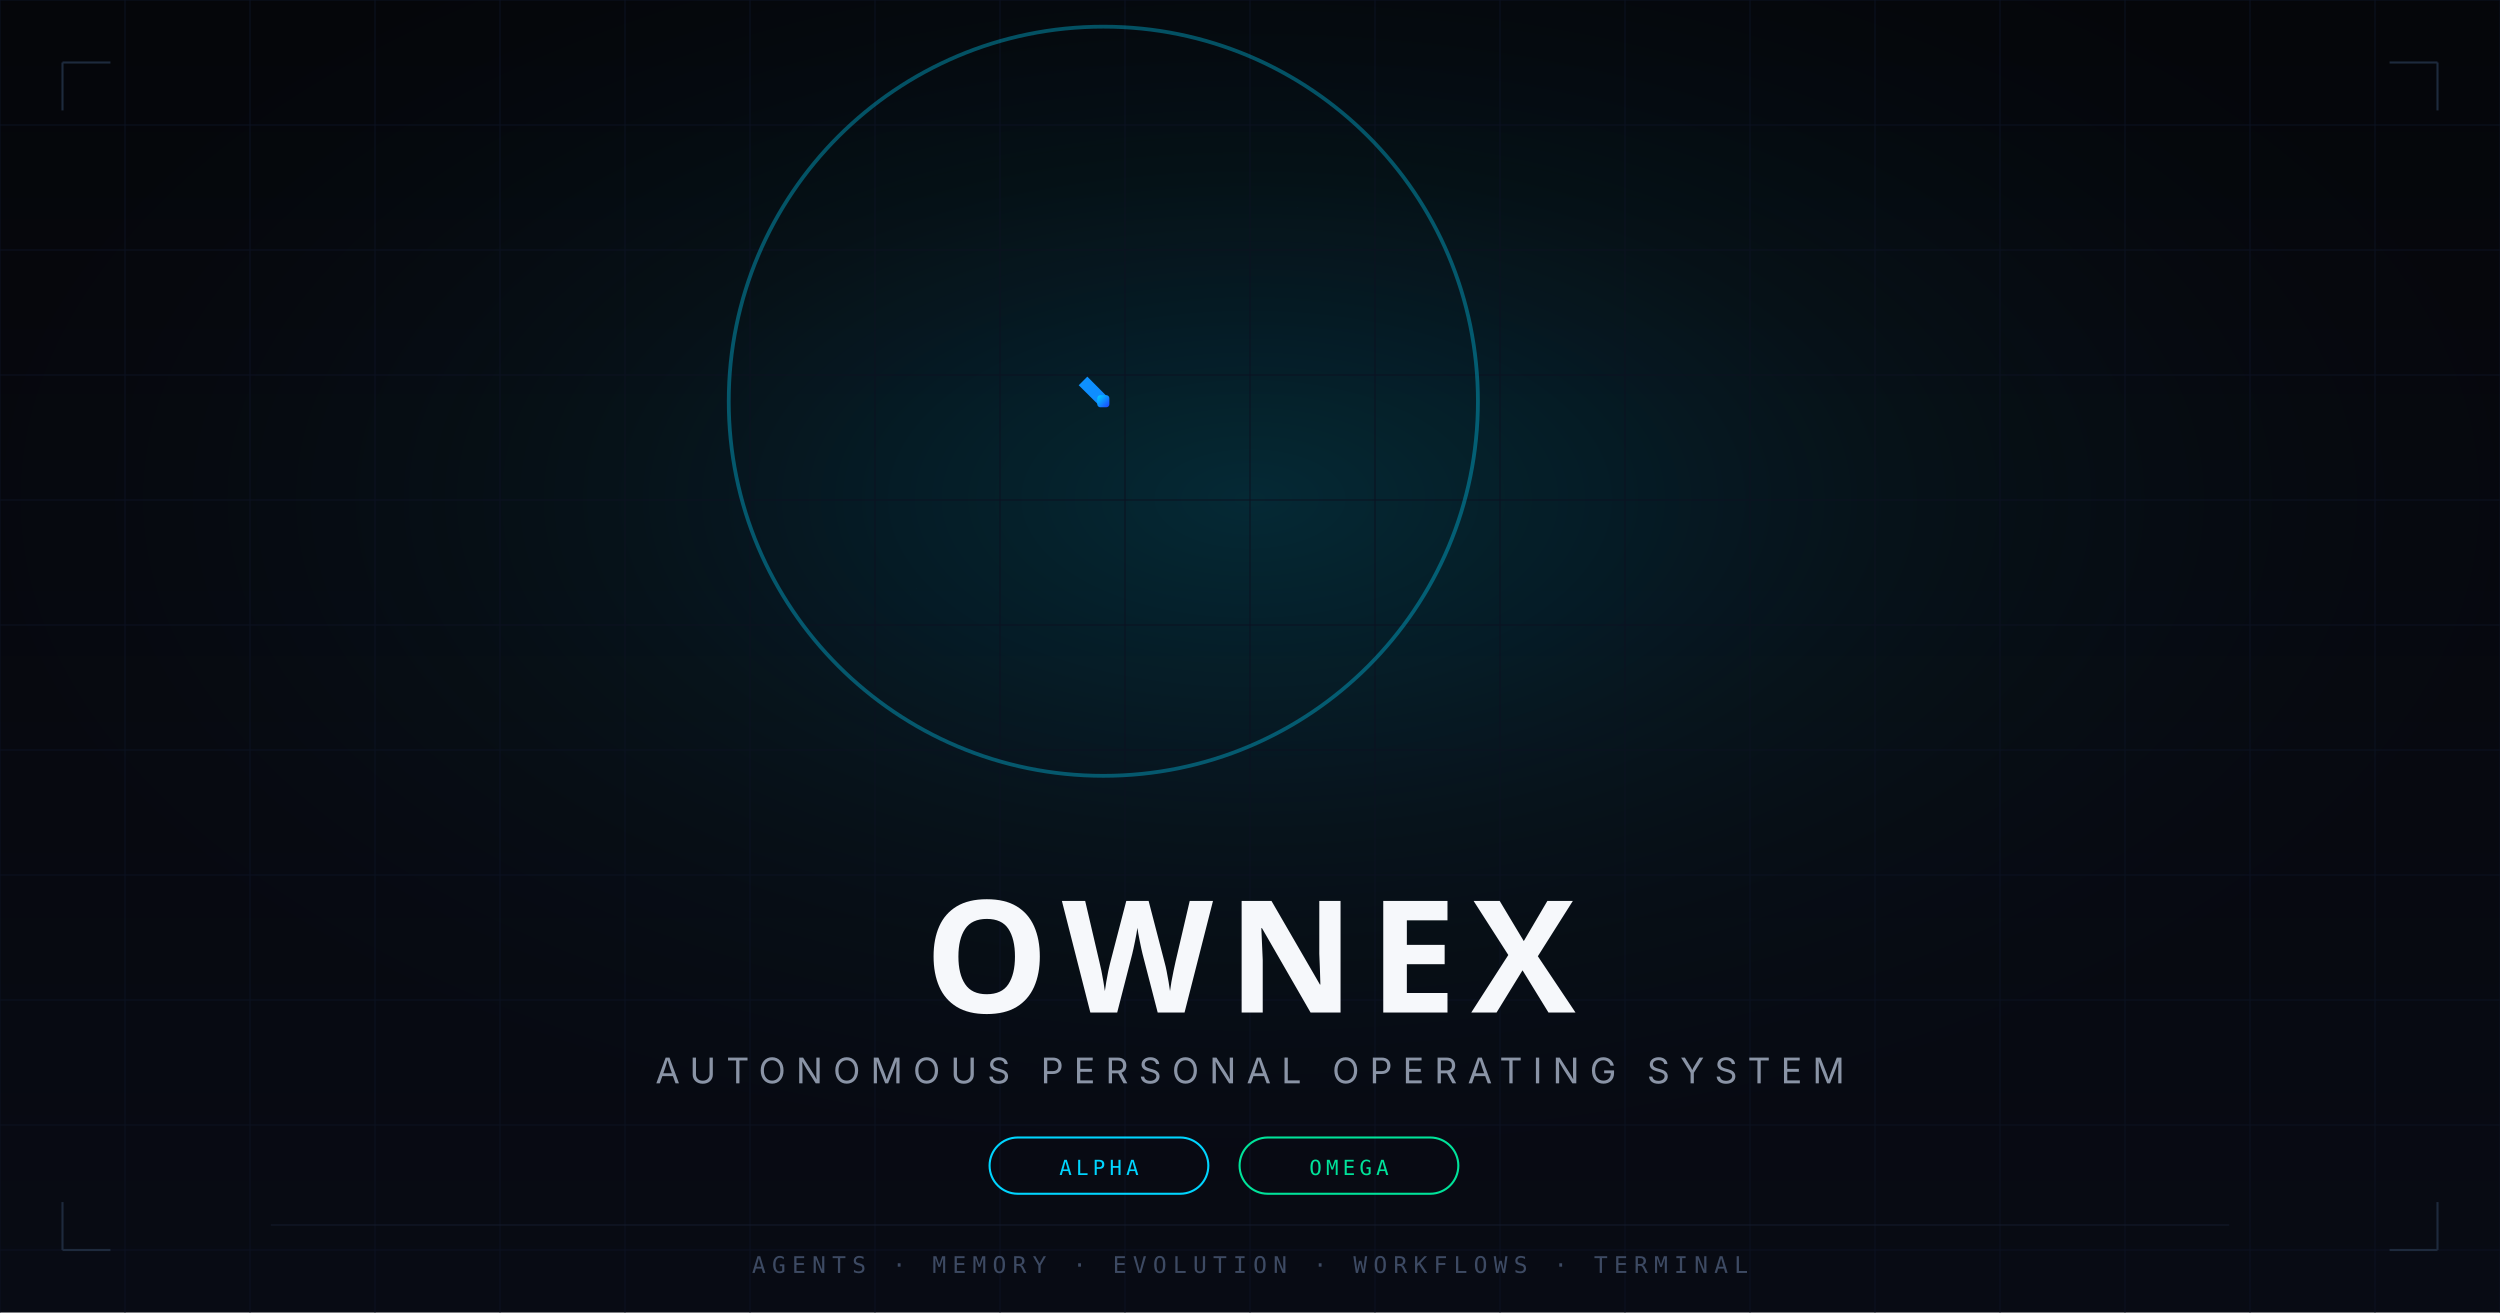
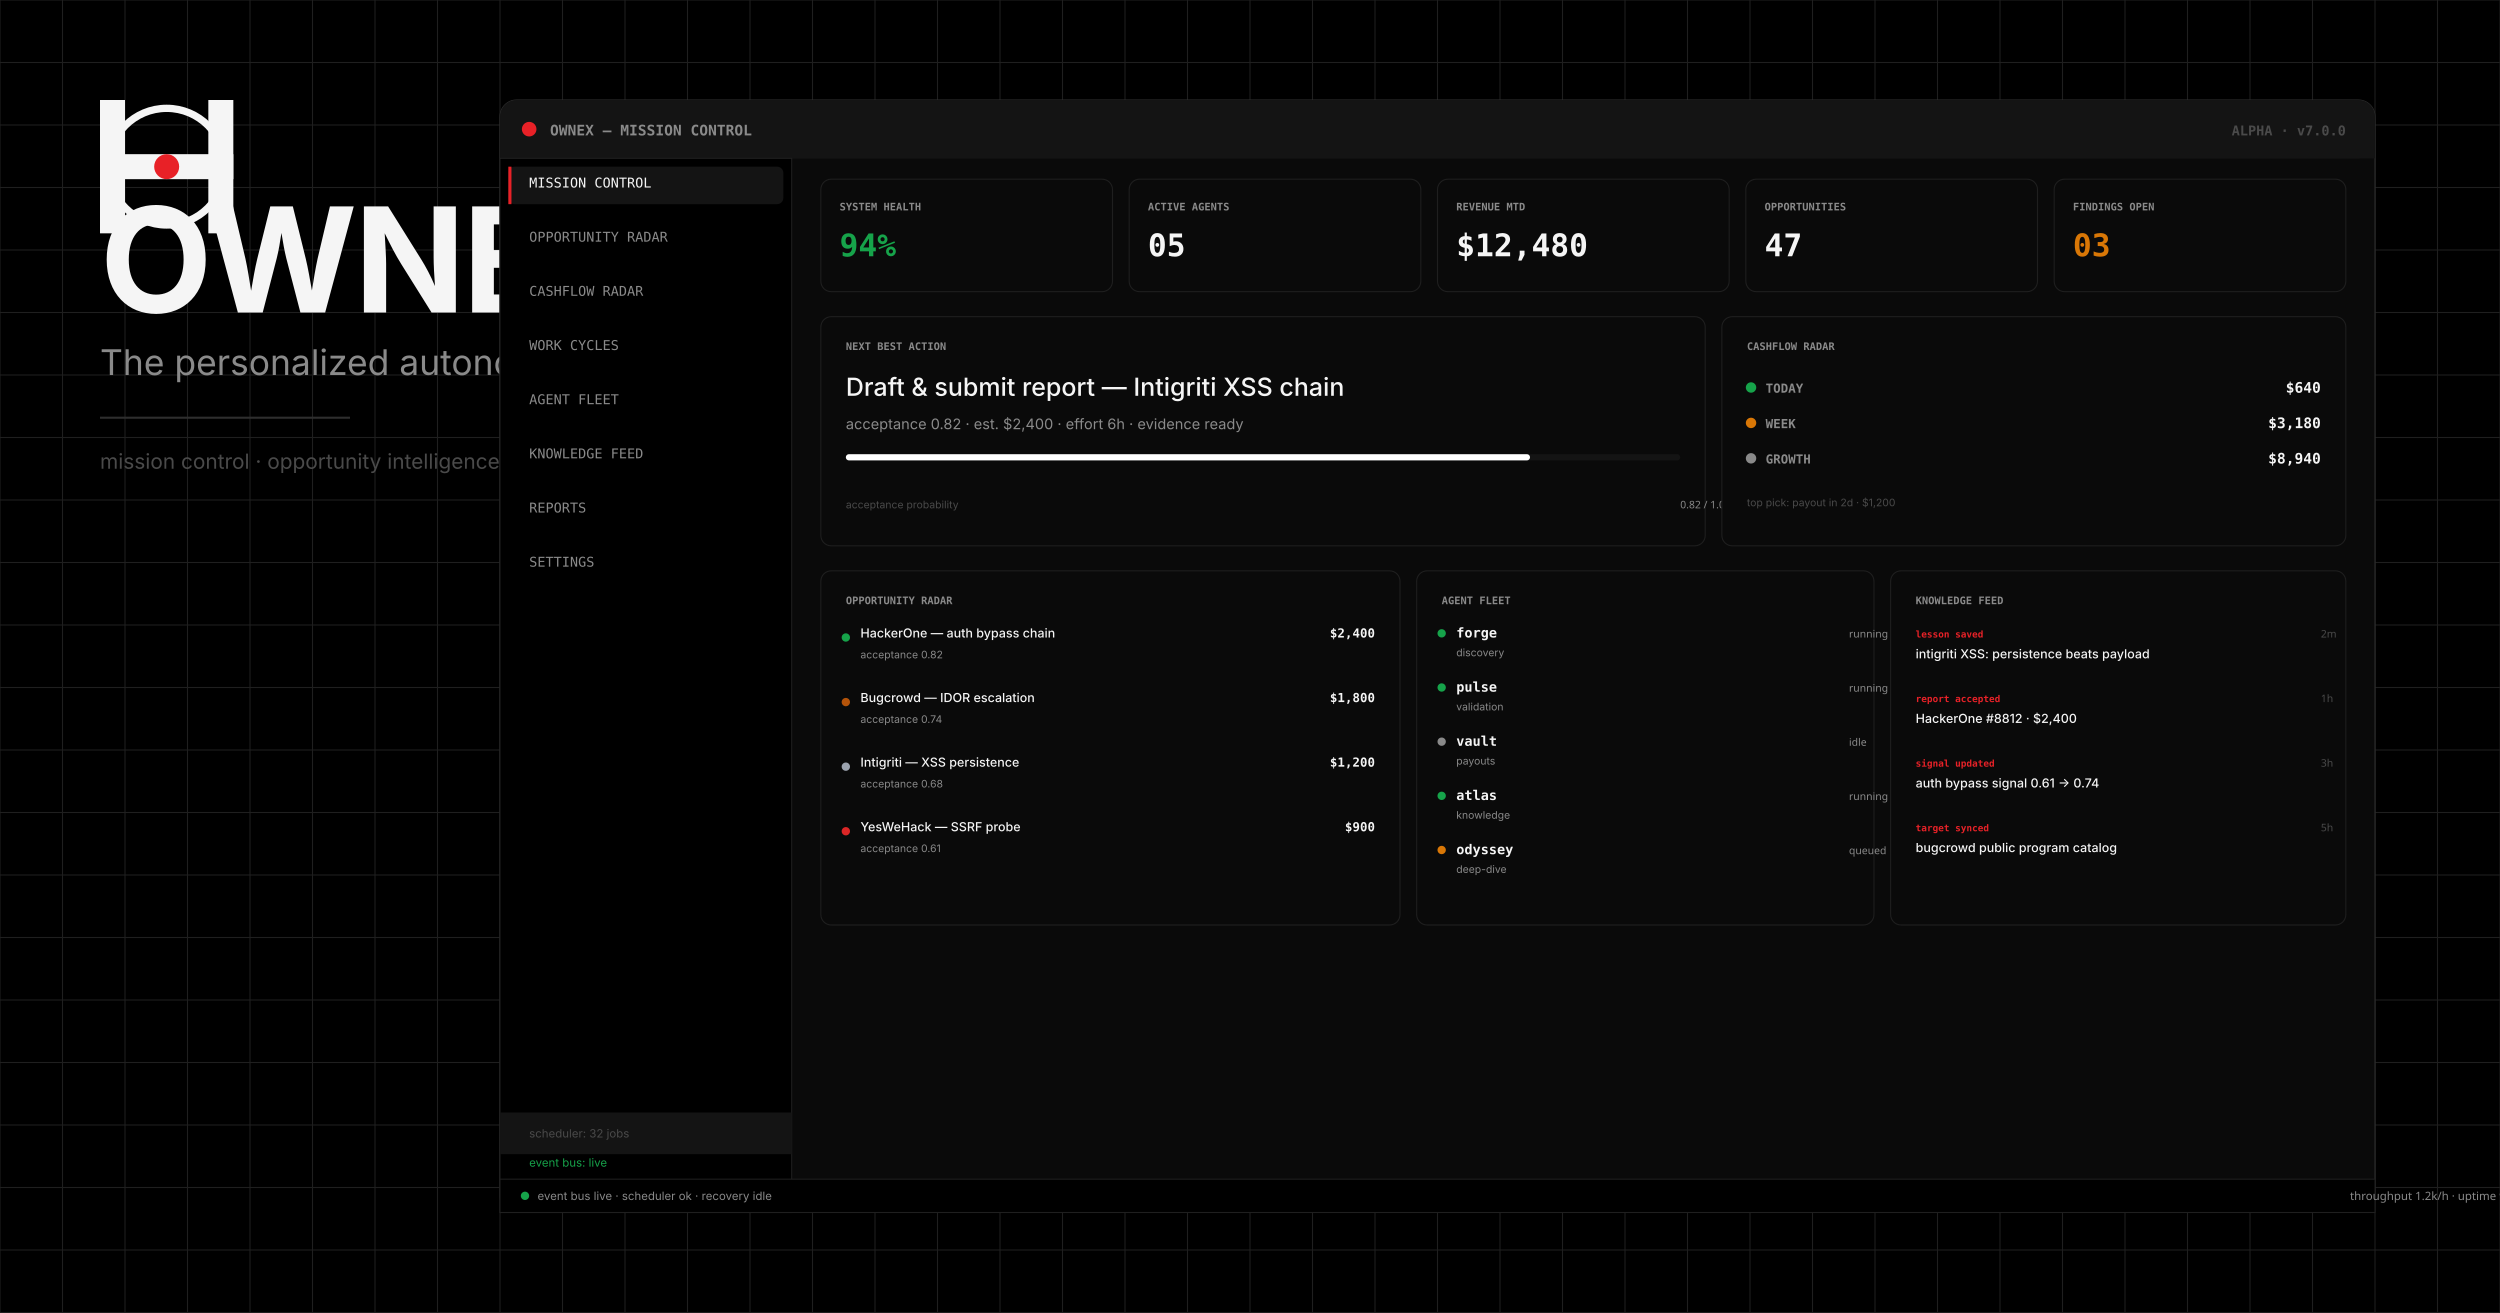
- <svg xmlns="http://www.w3.org/2000/svg" viewBox="0 0 2400 1260" width="2400" height="1260">
-   <defs>
-     <radialGradient id="glow" cx="50%" cy="38%" r="55%">
-       <stop offset="0%" stop-color="#00D5FF" stop-opacity="0.16" />
-       <stop offset="45%" stop-color="#00D5FF" stop-opacity="0.05" />
-       <stop offset="100%" stop-color="#05060A" stop-opacity="0" />
-     </radialGradient>
-     <linearGradient id="sky" x1="0%" y1="0%" x2="0%" y2="100%">
-       <stop offset="0%" stop-color="#05060A" />
-       <stop offset="100%" stop-color="#080B14" />
-     </linearGradient>
-   </defs>
-   <rect width="2400" height="1260" fill="url(#sky)" />
-   <rect width="2400" height="1260" fill="url(#glow)" />
-   <line x1="0" y1="0" x2="0" y2="1260" stroke="#0C1220" stroke-width="1" />
-   <line x1="120" y1="0" x2="120" y2="1260" stroke="#0C1220" stroke-width="1" />
-   <line x1="240" y1="0" x2="240" y2="1260" stroke="#0C1220" stroke-width="1" />
-   <line x1="360" y1="0" x2="360" y2="1260" stroke="#0C1220" stroke-width="1" />
-   <line x1="480" y1="0" x2="480" y2="1260" stroke="#0C1220" stroke-width="1" />
-   <line x1="600" y1="0" x2="600" y2="1260" stroke="#0C1220" stroke-width="1" />
-   <line x1="720" y1="0" x2="720" y2="1260" stroke="#0C1220" stroke-width="1" />
-   <line x1="840" y1="0" x2="840" y2="1260" stroke="#0C1220" stroke-width="1" />
-   <line x1="960" y1="0" x2="960" y2="1260" stroke="#0C1220" stroke-width="1" />
-   <line x1="1080" y1="0" x2="1080" y2="1260" stroke="#0C1220" stroke-width="1" />
-   <line x1="1200" y1="0" x2="1200" y2="1260" stroke="#0C1220" stroke-width="1" />
-   <line x1="1320" y1="0" x2="1320" y2="1260" stroke="#0C1220" stroke-width="1" />
-   <line x1="1440" y1="0" x2="1440" y2="1260" stroke="#0C1220" stroke-width="1" />
-   <line x1="1560" y1="0" x2="1560" y2="1260" stroke="#0C1220" stroke-width="1" />
-   <line x1="1680" y1="0" x2="1680" y2="1260" stroke="#0C1220" stroke-width="1" />
-   <line x1="1800" y1="0" x2="1800" y2="1260" stroke="#0C1220" stroke-width="1" />
-   <line x1="1920" y1="0" x2="1920" y2="1260" stroke="#0C1220" stroke-width="1" />
-   <line x1="2040" y1="0" x2="2040" y2="1260" stroke="#0C1220" stroke-width="1" />
-   <line x1="2160" y1="0" x2="2160" y2="1260" stroke="#0C1220" stroke-width="1" />
-   <line x1="2280" y1="0" x2="2280" y2="1260" stroke="#0C1220" stroke-width="1" />
-   <line x1="2400" y1="0" x2="2400" y2="1260" stroke="#0C1220" stroke-width="1" />
-   <line x1="0" y1="0" x2="2400" y2="0" stroke="#0C1220" stroke-width="1" />
-   <line x1="0" y1="120" x2="2400" y2="120" stroke="#0C1220" stroke-width="1" />
-   <line x1="0" y1="240" x2="2400" y2="240" stroke="#0C1220" stroke-width="1" />
-   <line x1="0" y1="360" x2="2400" y2="360" stroke="#0C1220" stroke-width="1" />
-   <line x1="0" y1="480" x2="2400" y2="480" stroke="#0C1220" stroke-width="1" />
-   <line x1="0" y1="600" x2="2400" y2="600" stroke="#0C1220" stroke-width="1" />
-   <line x1="0" y1="720" x2="2400" y2="720" stroke="#0C1220" stroke-width="1" />
-   <line x1="0" y1="840" x2="2400" y2="840" stroke="#0C1220" stroke-width="1" />
-   <line x1="0" y1="960" x2="2400" y2="960" stroke="#0C1220" stroke-width="1" />
-   <line x1="0" y1="1080" x2="2400" y2="1080" stroke="#0C1220" stroke-width="1" />
-   <line x1="0" y1="1200" x2="2400" y2="1200" stroke="#0C1220" stroke-width="1" />
-   <line x1="60" y1="60" x2="106" y2="60" stroke="#1E2A3D" stroke-width="2" />
-   <line x1="60" y1="60" x2="60" y2="106" stroke="#1E2A3D" stroke-width="2" />
-   <line x1="2340" y1="60" x2="2294" y2="60" stroke="#1E2A3D" stroke-width="2" />
-   <line x1="2340" y1="60" x2="2340" y2="106" stroke="#1E2A3D" stroke-width="2" />
-   <line x1="60" y1="1200" x2="106" y2="1200" stroke="#1E2A3D" stroke-width="2" />
-   <line x1="60" y1="1200" x2="60" y2="1154" stroke="#1E2A3D" stroke-width="2" />
-   <line x1="2340" y1="1200" x2="2294" y2="1200" stroke="#1E2A3D" stroke-width="2" />
-   <line x1="2340" y1="1200" x2="2340" y2="1154" stroke="#1E2A3D" stroke-width="2" />
-   <text x="1200" y="972" text-anchor="middle" font-family="Space Grotesk, sans-serif" font-weight="700" font-size="150" fill="#F6F8FB" letter-spacing="14">OWNEX</text>
-   <text x="1200" y="1040" text-anchor="middle" font-family="Inter, sans-serif" font-size="34" fill="#8A94A6" letter-spacing="10">AUTONOMOUS PERSONAL OPERATING SYSTEM</text>
-   <g>
-     <rect x="950" y="1092" width="210" height="54" rx="27" fill="none" stroke="#00D5FF" stroke-width="2" />
-     <text x="1055" y="1128" text-anchor="middle" font-family="JetBrains Mono, monospace" font-size="20" fill="#00D5FF" letter-spacing="4">ALPHA</text>
-     <rect x="1190" y="1092" width="210" height="54" rx="27" fill="none" stroke="#00E39A" stroke-width="2" />
-     <text x="1295" y="1128" text-anchor="middle" font-family="JetBrains Mono, monospace" font-size="20" fill="#00E39A" letter-spacing="4">OMEGA</text>
+ <svg xmlns="http://www.w3.org/2000/svg" width="2400" height="1260" viewBox="0 0 2400 1260">
+   <rect x="0" y="0" width="2400" height="1260" rx="0" fill="#000000" />
+   <line x1="0" y1="0" x2="0" y2="1260" stroke="#1f1f1f" stroke-width="1" />
+   <line x1="60" y1="0" x2="60" y2="1260" stroke="#1f1f1f" stroke-width="1" />
+   <line x1="120" y1="0" x2="120" y2="1260" stroke="#1f1f1f" stroke-width="1" />
+   <line x1="180" y1="0" x2="180" y2="1260" stroke="#1f1f1f" stroke-width="1" />
+   <line x1="240" y1="0" x2="240" y2="1260" stroke="#1f1f1f" stroke-width="1" />
+   <line x1="300" y1="0" x2="300" y2="1260" stroke="#1f1f1f" stroke-width="1" />
+   <line x1="360" y1="0" x2="360" y2="1260" stroke="#1f1f1f" stroke-width="1" />
+   <line x1="420" y1="0" x2="420" y2="1260" stroke="#1f1f1f" stroke-width="1" />
+   <line x1="480" y1="0" x2="480" y2="1260" stroke="#1f1f1f" stroke-width="1" />
+   <line x1="540" y1="0" x2="540" y2="1260" stroke="#1f1f1f" stroke-width="1" />
+   <line x1="600" y1="0" x2="600" y2="1260" stroke="#1f1f1f" stroke-width="1" />
+   <line x1="660" y1="0" x2="660" y2="1260" stroke="#1f1f1f" stroke-width="1" />
+   <line x1="720" y1="0" x2="720" y2="1260" stroke="#1f1f1f" stroke-width="1" />
+   <line x1="780" y1="0" x2="780" y2="1260" stroke="#1f1f1f" stroke-width="1" />
+   <line x1="840" y1="0" x2="840" y2="1260" stroke="#1f1f1f" stroke-width="1" />
+   <line x1="900" y1="0" x2="900" y2="1260" stroke="#1f1f1f" stroke-width="1" />
+   <line x1="960" y1="0" x2="960" y2="1260" stroke="#1f1f1f" stroke-width="1" />
+   <line x1="1020" y1="0" x2="1020" y2="1260" stroke="#1f1f1f" stroke-width="1" />
+   <line x1="1080" y1="0" x2="1080" y2="1260" stroke="#1f1f1f" stroke-width="1" />
+   <line x1="1140" y1="0" x2="1140" y2="1260" stroke="#1f1f1f" stroke-width="1" />
+   <line x1="1200" y1="0" x2="1200" y2="1260" stroke="#1f1f1f" stroke-width="1" />
+   <line x1="1260" y1="0" x2="1260" y2="1260" stroke="#1f1f1f" stroke-width="1" />
+   <line x1="1320" y1="0" x2="1320" y2="1260" stroke="#1f1f1f" stroke-width="1" />
+   <line x1="1380" y1="0" x2="1380" y2="1260" stroke="#1f1f1f" stroke-width="1" />
+   <line x1="1440" y1="0" x2="1440" y2="1260" stroke="#1f1f1f" stroke-width="1" />
+   <line x1="1500" y1="0" x2="1500" y2="1260" stroke="#1f1f1f" stroke-width="1" />
+   <line x1="1560" y1="0" x2="1560" y2="1260" stroke="#1f1f1f" stroke-width="1" />
+   <line x1="1620" y1="0" x2="1620" y2="1260" stroke="#1f1f1f" stroke-width="1" />
+   <line x1="1680" y1="0" x2="1680" y2="1260" stroke="#1f1f1f" stroke-width="1" />
+   <line x1="1740" y1="0" x2="1740" y2="1260" stroke="#1f1f1f" stroke-width="1" />
+   <line x1="1800" y1="0" x2="1800" y2="1260" stroke="#1f1f1f" stroke-width="1" />
+   <line x1="1860" y1="0" x2="1860" y2="1260" stroke="#1f1f1f" stroke-width="1" />
+   <line x1="1920" y1="0" x2="1920" y2="1260" stroke="#1f1f1f" stroke-width="1" />
+   <line x1="1980" y1="0" x2="1980" y2="1260" stroke="#1f1f1f" stroke-width="1" />
+   <line x1="2040" y1="0" x2="2040" y2="1260" stroke="#1f1f1f" stroke-width="1" />
+   <line x1="2100" y1="0" x2="2100" y2="1260" stroke="#1f1f1f" stroke-width="1" />
+   <line x1="2160" y1="0" x2="2160" y2="1260" stroke="#1f1f1f" stroke-width="1" />
+   <line x1="2220" y1="0" x2="2220" y2="1260" stroke="#1f1f1f" stroke-width="1" />
+   <line x1="2280" y1="0" x2="2280" y2="1260" stroke="#1f1f1f" stroke-width="1" />
+   <line x1="2340" y1="0" x2="2340" y2="1260" stroke="#1f1f1f" stroke-width="1" />
+   <line x1="2400" y1="0" x2="2400" y2="1260" stroke="#1f1f1f" stroke-width="1" />
+   <line x1="0" y1="0" x2="2400" y2="0" stroke="#1f1f1f" stroke-width="1" />
+   <line x1="0" y1="60" x2="2400" y2="60" stroke="#1f1f1f" stroke-width="1" />
+   <line x1="0" y1="120" x2="2400" y2="120" stroke="#1f1f1f" stroke-width="1" />
+   <line x1="0" y1="180" x2="2400" y2="180" stroke="#1f1f1f" stroke-width="1" />
+   <line x1="0" y1="240" x2="2400" y2="240" stroke="#1f1f1f" stroke-width="1" />
+   <line x1="0" y1="300" x2="2400" y2="300" stroke="#1f1f1f" stroke-width="1" />
+   <line x1="0" y1="360" x2="2400" y2="360" stroke="#1f1f1f" stroke-width="1" />
+   <line x1="0" y1="420" x2="2400" y2="420" stroke="#1f1f1f" stroke-width="1" />
+   <line x1="0" y1="480" x2="2400" y2="480" stroke="#1f1f1f" stroke-width="1" />
+   <line x1="0" y1="540" x2="2400" y2="540" stroke="#1f1f1f" stroke-width="1" />
+   <line x1="0" y1="600" x2="2400" y2="600" stroke="#1f1f1f" stroke-width="1" />
+   <line x1="0" y1="660" x2="2400" y2="660" stroke="#1f1f1f" stroke-width="1" />
+   <line x1="0" y1="720" x2="2400" y2="720" stroke="#1f1f1f" stroke-width="1" />
+   <line x1="0" y1="780" x2="2400" y2="780" stroke="#1f1f1f" stroke-width="1" />
+   <line x1="0" y1="840" x2="2400" y2="840" stroke="#1f1f1f" stroke-width="1" />
+   <line x1="0" y1="900" x2="2400" y2="900" stroke="#1f1f1f" stroke-width="1" />
+   <line x1="0" y1="960" x2="2400" y2="960" stroke="#1f1f1f" stroke-width="1" />
+   <line x1="0" y1="1020" x2="2400" y2="1020" stroke="#1f1f1f" stroke-width="1" />
+   <line x1="0" y1="1080" x2="2400" y2="1080" stroke="#1f1f1f" stroke-width="1" />
+   <line x1="0" y1="1140" x2="2400" y2="1140" stroke="#1f1f1f" stroke-width="1" />
+   <line x1="0" y1="1200" x2="2400" y2="1200" stroke="#1f1f1f" stroke-width="1" />
+   <line x1="0" y1="1260" x2="2400" y2="1260" stroke="#1f1f1f" stroke-width="1" />
+   <g transform="translate(96,96)">
+     <rect x="0" y="0" width="24" height="128" rx="0" fill="#f5f5f5" />
+     <rect x="104" y="0" width="24" height="128" rx="0" fill="#f5f5f5" />
+     <rect x="0" y="52" width="128" height="24" rx="0" fill="#f5f5f5" />
+     <circle cx="64" cy="64" r="56" fill="none" stroke="#f5f5f5" stroke-width="7" />
+     <circle cx="64" cy="64" r="12" fill="#e82127" />
  </g>
-   <line x1="260" y1="1176" x2="2140" y2="1176" stroke="#141B2C" stroke-width="1" />
-   <text x="1200" y="1222" text-anchor="middle" font-family="JetBrains Mono, monospace" font-size="22" fill="#3D4A63" letter-spacing="6">AGENTS · MEMORY · EVOLUTION · WORKFLOWS · TERMINAL</text>
-   <g transform="translate(944, 270) scale(1.0)">
-     <g transform="translate(-256, -256) scale(1.45)">
-       <svg viewBox="0 0 512 512" width="512" height="512">
-         <defs>
-           <linearGradient id="markGrad" x1="0%" y1="0%" x2="100%" y2="100%">
-             <stop offset="0%" stop-color="#00D5FF" />
-             <stop offset="100%" stop-color="#1E40FF" />
-           </linearGradient>
-           <linearGradient id="ringGrad" x1="0%" y1="0%" x2="100%" y2="100%">
-             <stop offset="0%" stop-color="#00D5FF" />
-             <stop offset="100%" stop-color="#1E40FF" stop-opacity="0.6" />
-           </linearGradient>
-           <filter id="glow" x="-50%" y="-50%" width="200%" height="200%">
-             <feGaussianBlur stdDeviation="4" result="blur" />
-             <feMerge>
-               <feMergeNode in="blur" />
-               <feMergeNode in="SourceGraphic" />
-             </feMerge>
-           </filter>
-         </defs>
-         <g transform="scale(1.0)">
-           <g id="ownex-mark" filter="url(#glow)">
-             <path d="M 410.9 101.1 L 384.0 128.0 L 258.8 253.2 L 245.4 239.7 L 239.7 245.4 L 253.2 258.8 L 128.0 384.0 L 101.1 410.9 Z" fill="url(#markGrad)" />
-             <path d="M 410.9 101.1 L 384.0 128.0 L 258.8 253.2 L 272.3 239.7 L 266.6 245.4 L 253.2 258.8 L 128.0 384.0 L 101.1 410.9 Z" fill="url(#markGrad)" />
-             <circle cx="256.0" cy="256.0" r="248" fill="none" stroke="#00D5FF" stroke-width="2.5" opacity="0.35" />
-             <rect x="252.0" y="252.0" width="8" height="8" rx="2" fill="url(#markGrad)" />
-           </g>
-         </g>
-       </svg>
-     </g>
-   </g>
+   <text x="96" y="300" font-family="'Inter','DM Sans',system-ui,sans-serif" font-size="140" font-weight="700" fill="#f5f5f5" text-anchor="start" letter-spacing="-0.02em">OWNEX</text>
+   <text x="96" y="360" font-family="'Inter','DM Sans',system-ui,sans-serif" font-size="34" font-weight="400" fill="#8a8a8a" text-anchor="start" letter-spacing="0">The personalized autonomous operating system</text>
+   <rect x="96" y="400" width="240" height="2" rx="0" fill="#2e2e2e" />
+   <text x="96" y="450" font-family="'Inter','DM Sans',system-ui,sans-serif" font-size="20" font-weight="'JetBrains Mono','Fira Code',ui-monospace,monospace" fill="#4a4a4a" text-anchor="start" letter-spacing="0">mission control · opportunity intelligence · cashflow radar · work cycles</text>
+   <rect x="480" y="96" width="1800" height="1068" rx="16" fill="#0a0a0a" stroke="#2e2e2e" stroke-width="1" />
+   <rect x="480" y="96" width="1800" height="56" rx="16" fill="#141414" />
+   <rect x="480" y="124" width="1800" height="28" rx="0" fill="#141414" />
+   <circle cx="508" cy="124" r="7" fill="#e82127" />
+   <text x="528" y="130" font-family="'JetBrains Mono','Fira Code',ui-monospace,monospace" font-size="14" font-weight="600" fill="#8a8a8a" text-anchor="start" letter-spacing="0">OWNEX — MISSION CONTROL</text>
+   <text x="2252" y="130" font-family="'JetBrains Mono','Fira Code',ui-monospace,monospace" font-size="13" font-weight="600" fill="#4a4a4a" text-anchor="end" letter-spacing="0">ALPHA · v7.0.0</text>
+   <rect x="480" y="152" width="280" height="1012" rx="0" fill="#000000" stroke="#1f1f1f" stroke-width="1" />
+   <rect x="488" y="160" width="264" height="36" rx="6" fill="#141414" />
+   <rect x="488" y="160" width="3" height="36" rx="0" fill="#e82127" />
+   <text x="508" y="180" font-family="'JetBrains Mono','Fira Code',ui-monospace,monospace" font-size="13" font-weight="500" fill="#f5f5f5" text-anchor="start" letter-spacing="0">MISSION CONTROL</text>
+   <text x="508" y="232" font-family="'JetBrains Mono','Fira Code',ui-monospace,monospace" font-size="13" font-weight="500" fill="#8a8a8a" text-anchor="start" letter-spacing="0">OPPORTUNITY RADAR</text>
+   <text x="508" y="284" font-family="'JetBrains Mono','Fira Code',ui-monospace,monospace" font-size="13" font-weight="500" fill="#8a8a8a" text-anchor="start" letter-spacing="0">CASHFLOW RADAR</text>
+   <text x="508" y="336" font-family="'JetBrains Mono','Fira Code',ui-monospace,monospace" font-size="13" font-weight="500" fill="#8a8a8a" text-anchor="start" letter-spacing="0">WORK CYCLES</text>
+   <text x="508" y="388" font-family="'JetBrains Mono','Fira Code',ui-monospace,monospace" font-size="13" font-weight="500" fill="#8a8a8a" text-anchor="start" letter-spacing="0">AGENT FLEET</text>
+   <text x="508" y="440" font-family="'JetBrains Mono','Fira Code',ui-monospace,monospace" font-size="13" font-weight="500" fill="#8a8a8a" text-anchor="start" letter-spacing="0">KNOWLEDGE FEED</text>
+   <text x="508" y="492" font-family="'JetBrains Mono','Fira Code',ui-monospace,monospace" font-size="13" font-weight="500" fill="#8a8a8a" text-anchor="start" letter-spacing="0">REPORTS</text>
+   <text x="508" y="544" font-family="'JetBrains Mono','Fira Code',ui-monospace,monospace" font-size="13" font-weight="500" fill="#8a8a8a" text-anchor="start" letter-spacing="0">SETTINGS</text>
+   <rect x="480" y="1068" width="280" height="40" rx="0" fill="#141414" />
+   <text x="508" y="1092" font-family="'Inter','DM Sans',system-ui,sans-serif" font-size="11" font-weight="'JetBrains Mono','Fira Code',ui-monospace,monospace" fill="#4a4a4a" text-anchor="start" letter-spacing="0">scheduler: 32 jobs</text>
+   <text x="508" y="1120" font-family="'Inter','DM Sans',system-ui,sans-serif" font-size="11" font-weight="'JetBrains Mono','Fira Code',ui-monospace,monospace" fill="#16a34a" text-anchor="start" letter-spacing="0">event bus: live</text>
+   <rect x="788" y="172" width="280" height="108" rx="10" fill="#0a0a0a" stroke="#1f1f1f" stroke-width="1" />
+   <text x="806" y="202" font-family="'JetBrains Mono','Fira Code',ui-monospace,monospace" font-size="10" font-weight="600" fill="#8a8a8a" text-anchor="start" letter-spacing="0">SYSTEM HEALTH</text>
+   <text x="806" y="246" font-family="'JetBrains Mono','Fira Code',ui-monospace,monospace" font-size="30" font-weight="700" fill="#16a34a" text-anchor="start" letter-spacing="0">94%</text>
+   <rect x="1084" y="172" width="280" height="108" rx="10" fill="#0a0a0a" stroke="#1f1f1f" stroke-width="1" />
+   <text x="1102" y="202" font-family="'JetBrains Mono','Fira Code',ui-monospace,monospace" font-size="10" font-weight="600" fill="#8a8a8a" text-anchor="start" letter-spacing="0">ACTIVE AGENTS</text>
+   <text x="1102" y="246" font-family="'JetBrains Mono','Fira Code',ui-monospace,monospace" font-size="30" font-weight="700" fill="#f5f5f5" text-anchor="start" letter-spacing="0">05</text>
+   <rect x="1380" y="172" width="280" height="108" rx="10" fill="#0a0a0a" stroke="#1f1f1f" stroke-width="1" />
+   <text x="1398" y="202" font-family="'JetBrains Mono','Fira Code',ui-monospace,monospace" font-size="10" font-weight="600" fill="#8a8a8a" text-anchor="start" letter-spacing="0">REVENUE MTD</text>
+   <text x="1398" y="246" font-family="'JetBrains Mono','Fira Code',ui-monospace,monospace" font-size="30" font-weight="700" fill="#f5f5f5" text-anchor="start" letter-spacing="0">$12,480</text>
+   <rect x="1676" y="172" width="280" height="108" rx="10" fill="#0a0a0a" stroke="#1f1f1f" stroke-width="1" />
+   <text x="1694" y="202" font-family="'JetBrains Mono','Fira Code',ui-monospace,monospace" font-size="10" font-weight="600" fill="#8a8a8a" text-anchor="start" letter-spacing="0">OPPORTUNITIES</text>
+   <text x="1694" y="246" font-family="'JetBrains Mono','Fira Code',ui-monospace,monospace" font-size="30" font-weight="700" fill="#f5f5f5" text-anchor="start" letter-spacing="0">47</text>
+   <rect x="1972" y="172" width="280" height="108" rx="10" fill="#0a0a0a" stroke="#1f1f1f" stroke-width="1" />
+   <text x="1990" y="202" font-family="'JetBrains Mono','Fira Code',ui-monospace,monospace" font-size="10" font-weight="600" fill="#8a8a8a" text-anchor="start" letter-spacing="0">FINDINGS OPEN</text>
+   <text x="1990" y="246" font-family="'JetBrains Mono','Fira Code',ui-monospace,monospace" font-size="30" font-weight="700" fill="#d97706" text-anchor="start" letter-spacing="0">03</text>
+   <rect x="788" y="304" width="849" height="220" rx="10" fill="#0a0a0a" stroke="#1f1f1f" stroke-width="1" />
+   <text x="812" y="336" font-family="'JetBrains Mono','Fira Code',ui-monospace,monospace" font-size="10" font-weight="600" fill="#8a8a8a" text-anchor="start" letter-spacing="0">NEXT BEST ACTION</text>
+   <text x="812" y="380" font-family="'Inter','DM Sans',system-ui,sans-serif" font-size="24" font-weight="500" fill="#f5f5f5" text-anchor="start" letter-spacing="0">Draft &amp; submit report — Intigriti XSS chain</text>
+   <text x="812" y="412" font-family="'Inter','DM Sans',system-ui,sans-serif" font-size="14" font-weight="'JetBrains Mono','Fira Code',ui-monospace,monospace" fill="#8a8a8a" text-anchor="start" letter-spacing="0">acceptance 0.82 · est. $2,400 · effort 6h · evidence ready</text>
+   <rect x="812" y="436" width="801" height="6" rx="3" fill="#141414" />
+   <rect x="812" y="436" width="656.82" height="6" rx="3" fill="#ffffff" />
+   <text x="812" y="488" font-family="'Inter','DM Sans',system-ui,sans-serif" font-size="10" font-weight="'JetBrains Mono','Fira Code',ui-monospace,monospace" fill="#4a4a4a" text-anchor="start" letter-spacing="0">acceptance probability</text>
+   <text x="1613" y="488" font-family="end" font-size="10" font-weight="'JetBrains Mono','Fira Code',ui-monospace,monospace" fill="#8a8a8a" text-anchor="start" letter-spacing="0">0.82 / 1.00</text>
+   <rect x="1653" y="304" width="599" height="220" rx="10" fill="#0a0a0a" stroke="#1f1f1f" stroke-width="1" />
+   <text x="1677" y="336" font-family="'JetBrains Mono','Fira Code',ui-monospace,monospace" font-size="10" font-weight="600" fill="#8a8a8a" text-anchor="start" letter-spacing="0">CASHFLOW RADAR</text>
+   <circle cx="1681" cy="372" r="5" fill="#16a34a" />
+   <text x="1695" y="377" font-family="'JetBrains Mono','Fira Code',ui-monospace,monospace" font-size="12" font-weight="600" fill="#8a8a8a" text-anchor="start" letter-spacing="0">TODAY</text>
+   <text x="2228" y="377" font-family="'JetBrains Mono','Fira Code',ui-monospace,monospace" font-size="14" font-weight="700" fill="#f5f5f5" text-anchor="end" letter-spacing="0">$640</text>
+   <circle cx="1681" cy="406" r="5" fill="#d97706" />
+   <text x="1695" y="411" font-family="'JetBrains Mono','Fira Code',ui-monospace,monospace" font-size="12" font-weight="600" fill="#8a8a8a" text-anchor="start" letter-spacing="0">WEEK</text>
+   <text x="2228" y="411" font-family="'JetBrains Mono','Fira Code',ui-monospace,monospace" font-size="14" font-weight="700" fill="#f5f5f5" text-anchor="end" letter-spacing="0">$3,180</text>
+   <circle cx="1681" cy="440" r="5" fill="#8a8a8a" />
+   <text x="1695" y="445" font-family="'JetBrains Mono','Fira Code',ui-monospace,monospace" font-size="12" font-weight="600" fill="#8a8a8a" text-anchor="start" letter-spacing="0">GROWTH</text>
+   <text x="2228" y="445" font-family="'JetBrains Mono','Fira Code',ui-monospace,monospace" font-size="14" font-weight="700" fill="#f5f5f5" text-anchor="end" letter-spacing="0">$8,940</text>
+   <text x="1677" y="486" font-family="'Inter','DM Sans',system-ui,sans-serif" font-size="10" font-weight="'JetBrains Mono','Fira Code',ui-monospace,monospace" fill="#4a4a4a" text-anchor="start" letter-spacing="0">top pick: payout in 2d · $1,200</text>
+   <rect x="788" y="548" width="556" height="340" rx="10" fill="#0a0a0a" stroke="#1f1f1f" stroke-width="1" />
+   <text x="812" y="580" font-family="'JetBrains Mono','Fira Code',ui-monospace,monospace" font-size="10" font-weight="600" fill="#8a8a8a" text-anchor="start" letter-spacing="0">OPPORTUNITY RADAR</text>
+   <circle cx="812" cy="612" r="4" fill="#16a34a" />
+   <text x="826" y="612" font-family="'Inter','DM Sans',system-ui,sans-serif" font-size="12" font-weight="500" fill="#f5f5f5" text-anchor="start" letter-spacing="0">HackerOne — auth bypass chain</text>
+   <text x="826" y="632" font-family="'Inter','DM Sans',system-ui,sans-serif" font-size="10" font-weight="'JetBrains Mono','Fira Code',ui-monospace,monospace" fill="#8a8a8a" text-anchor="start" letter-spacing="0">acceptance 0.82</text>
+   <text x="1320" y="612" font-family="'JetBrains Mono','Fira Code',ui-monospace,monospace" font-size="12" font-weight="600" fill="#f5f5f5" text-anchor="end" letter-spacing="0">$2,400</text>
+   <circle cx="812" cy="674" r="4" fill="#b45309" />
+   <text x="826" y="674" font-family="'Inter','DM Sans',system-ui,sans-serif" font-size="12" font-weight="500" fill="#f5f5f5" text-anchor="start" letter-spacing="0">Bugcrowd — IDOR escalation</text>
+   <text x="826" y="694" font-family="'Inter','DM Sans',system-ui,sans-serif" font-size="10" font-weight="'JetBrains Mono','Fira Code',ui-monospace,monospace" fill="#8a8a8a" text-anchor="start" letter-spacing="0">acceptance 0.74</text>
+   <text x="1320" y="674" font-family="'JetBrains Mono','Fira Code',ui-monospace,monospace" font-size="12" font-weight="600" fill="#f5f5f5" text-anchor="end" letter-spacing="0">$1,800</text>
+   <circle cx="812" cy="736" r="4" fill="#9CA3AF" />
+   <text x="826" y="736" font-family="'Inter','DM Sans',system-ui,sans-serif" font-size="12" font-weight="500" fill="#f5f5f5" text-anchor="start" letter-spacing="0">Intigriti — XSS persistence</text>
+   <text x="826" y="756" font-family="'Inter','DM Sans',system-ui,sans-serif" font-size="10" font-weight="'JetBrains Mono','Fira Code',ui-monospace,monospace" fill="#8a8a8a" text-anchor="start" letter-spacing="0">acceptance 0.68</text>
+   <text x="1320" y="736" font-family="'JetBrains Mono','Fira Code',ui-monospace,monospace" font-size="12" font-weight="600" fill="#f5f5f5" text-anchor="end" letter-spacing="0">$1,200</text>
+   <circle cx="812" cy="798" r="4" fill="#dc2626" />
+   <text x="826" y="798" font-family="'Inter','DM Sans',system-ui,sans-serif" font-size="12" font-weight="500" fill="#f5f5f5" text-anchor="start" letter-spacing="0">YesWeHack — SSRF probe</text>
+   <text x="826" y="818" font-family="'Inter','DM Sans',system-ui,sans-serif" font-size="10" font-weight="'JetBrains Mono','Fira Code',ui-monospace,monospace" fill="#8a8a8a" text-anchor="start" letter-spacing="0">acceptance 0.61</text>
+   <text x="1320" y="798" font-family="'JetBrains Mono','Fira Code',ui-monospace,monospace" font-size="12" font-weight="600" fill="#f5f5f5" text-anchor="end" letter-spacing="0">$900</text>
+   <rect x="1360" y="548" width="439" height="340" rx="10" fill="#0a0a0a" stroke="#1f1f1f" stroke-width="1" />
+   <text x="1384" y="580" font-family="'JetBrains Mono','Fira Code',ui-monospace,monospace" font-size="10" font-weight="600" fill="#8a8a8a" text-anchor="start" letter-spacing="0">AGENT FLEET</text>
+   <circle cx="1384" cy="608" r="4" fill="#16a34a" />
+   <text x="1398" y="612" font-family="'JetBrains Mono','Fira Code',ui-monospace,monospace" font-size="13" font-weight="600" fill="#f5f5f5" text-anchor="start" letter-spacing="0">forge</text>
+   <text x="1398" y="630" font-family="'Inter','DM Sans',system-ui,sans-serif" font-size="10" font-weight="400" fill="#8a8a8a" text-anchor="start" letter-spacing="0">discovery</text>
+   <text x="1775" y="612" font-family="end" font-size="10" font-weight="'JetBrains Mono','Fira Code',ui-monospace,monospace" fill="#8a8a8a" text-anchor="start" letter-spacing="0">running</text>
+   <circle cx="1384" cy="660" r="4" fill="#16a34a" />
+   <text x="1398" y="664" font-family="'JetBrains Mono','Fira Code',ui-monospace,monospace" font-size="13" font-weight="600" fill="#f5f5f5" text-anchor="start" letter-spacing="0">pulse</text>
+   <text x="1398" y="682" font-family="'Inter','DM Sans',system-ui,sans-serif" font-size="10" font-weight="400" fill="#8a8a8a" text-anchor="start" letter-spacing="0">validation</text>
+   <text x="1775" y="664" font-family="end" font-size="10" font-weight="'JetBrains Mono','Fira Code',ui-monospace,monospace" fill="#8a8a8a" text-anchor="start" letter-spacing="0">running</text>
+   <circle cx="1384" cy="712" r="4" fill="#8a8a8a" />
+   <text x="1398" y="716" font-family="'JetBrains Mono','Fira Code',ui-monospace,monospace" font-size="13" font-weight="600" fill="#f5f5f5" text-anchor="start" letter-spacing="0">vault</text>
+   <text x="1398" y="734" font-family="'Inter','DM Sans',system-ui,sans-serif" font-size="10" font-weight="400" fill="#8a8a8a" text-anchor="start" letter-spacing="0">payouts</text>
+   <text x="1775" y="716" font-family="end" font-size="10" font-weight="'JetBrains Mono','Fira Code',ui-monospace,monospace" fill="#8a8a8a" text-anchor="start" letter-spacing="0">idle</text>
+   <circle cx="1384" cy="764" r="4" fill="#16a34a" />
+   <text x="1398" y="768" font-family="'JetBrains Mono','Fira Code',ui-monospace,monospace" font-size="13" font-weight="600" fill="#f5f5f5" text-anchor="start" letter-spacing="0">atlas</text>
+   <text x="1398" y="786" font-family="'Inter','DM Sans',system-ui,sans-serif" font-size="10" font-weight="400" fill="#8a8a8a" text-anchor="start" letter-spacing="0">knowledge</text>
+   <text x="1775" y="768" font-family="end" font-size="10" font-weight="'JetBrains Mono','Fira Code',ui-monospace,monospace" fill="#8a8a8a" text-anchor="start" letter-spacing="0">running</text>
+   <circle cx="1384" cy="816" r="4" fill="#d97706" />
+   <text x="1398" y="820" font-family="'JetBrains Mono','Fira Code',ui-monospace,monospace" font-size="13" font-weight="600" fill="#f5f5f5" text-anchor="start" letter-spacing="0">odyssey</text>
+   <text x="1398" y="838" font-family="'Inter','DM Sans',system-ui,sans-serif" font-size="10" font-weight="400" fill="#8a8a8a" text-anchor="start" letter-spacing="0">deep-dive</text>
+   <text x="1775" y="820" font-family="end" font-size="10" font-weight="'JetBrains Mono','Fira Code',ui-monospace,monospace" fill="#8a8a8a" text-anchor="start" letter-spacing="0">queued</text>
+   <rect x="1815" y="548" width="437" height="340" rx="10" fill="#0a0a0a" stroke="#1f1f1f" stroke-width="1" />
+   <text x="1839" y="580" font-family="'JetBrains Mono','Fira Code',ui-monospace,monospace" font-size="10" font-weight="600" fill="#8a8a8a" text-anchor="start" letter-spacing="0">KNOWLEDGE FEED</text>
+   <text x="1839" y="612" font-family="'JetBrains Mono','Fira Code',ui-monospace,monospace" font-size="9" font-weight="600" fill="#e82127" text-anchor="start" letter-spacing="0">lesson saved</text>
+   <text x="1839" y="632" font-family="'Inter','DM Sans',system-ui,sans-serif" font-size="12" font-weight="500" fill="#f5f5f5" text-anchor="start" letter-spacing="0">intigriti XSS: persistence beats payload</text>
+   <text x="2228" y="612" font-family="end" font-size="10" font-weight="'JetBrains Mono','Fira Code',ui-monospace,monospace" fill="#4a4a4a" text-anchor="start" letter-spacing="0">2m</text>
+   <text x="1839" y="674" font-family="'JetBrains Mono','Fira Code',ui-monospace,monospace" font-size="9" font-weight="600" fill="#e82127" text-anchor="start" letter-spacing="0">report accepted</text>
+   <text x="1839" y="694" font-family="'Inter','DM Sans',system-ui,sans-serif" font-size="12" font-weight="500" fill="#f5f5f5" text-anchor="start" letter-spacing="0">HackerOne #8812 · $2,400</text>
+   <text x="2228" y="674" font-family="end" font-size="10" font-weight="'JetBrains Mono','Fira Code',ui-monospace,monospace" fill="#4a4a4a" text-anchor="start" letter-spacing="0">1h</text>
+   <text x="1839" y="736" font-family="'JetBrains Mono','Fira Code',ui-monospace,monospace" font-size="9" font-weight="600" fill="#e82127" text-anchor="start" letter-spacing="0">signal updated</text>
+   <text x="1839" y="756" font-family="'Inter','DM Sans',system-ui,sans-serif" font-size="12" font-weight="500" fill="#f5f5f5" text-anchor="start" letter-spacing="0">auth bypass signal 0.61 → 0.74</text>
+   <text x="2228" y="736" font-family="end" font-size="10" font-weight="'JetBrains Mono','Fira Code',ui-monospace,monospace" fill="#4a4a4a" text-anchor="start" letter-spacing="0">3h</text>
+   <text x="1839" y="798" font-family="'JetBrains Mono','Fira Code',ui-monospace,monospace" font-size="9" font-weight="600" fill="#e82127" text-anchor="start" letter-spacing="0">target synced</text>
+   <text x="1839" y="818" font-family="'Inter','DM Sans',system-ui,sans-serif" font-size="12" font-weight="500" fill="#f5f5f5" text-anchor="start" letter-spacing="0">bugcrowd public program catalog</text>
+   <text x="2228" y="798" font-family="end" font-size="10" font-weight="'JetBrains Mono','Fira Code',ui-monospace,monospace" fill="#4a4a4a" text-anchor="start" letter-spacing="0">5h</text>
+   <rect x="480" y="1132" width="1800" height="32" rx="0" fill="#000000" stroke="#1f1f1f" stroke-width="1" />
+   <circle cx="504" cy="1148" r="4" fill="#16a34a" />
+   <text x="516" y="1152" font-family="'Inter','DM Sans',system-ui,sans-serif" font-size="11" font-weight="'JetBrains Mono','Fira Code',ui-monospace,monospace" fill="#8a8a8a" text-anchor="start" letter-spacing="0">event bus live · scheduler ok · recovery idle</text>
+   <text x="2256" y="1152" font-family="end" font-size="11" font-weight="'JetBrains Mono','Fira Code',ui-monospace,monospace" fill="#8a8a8a" text-anchor="start" letter-spacing="0">throughput 1.2k/h · uptime 99.98%</text>
</svg>
